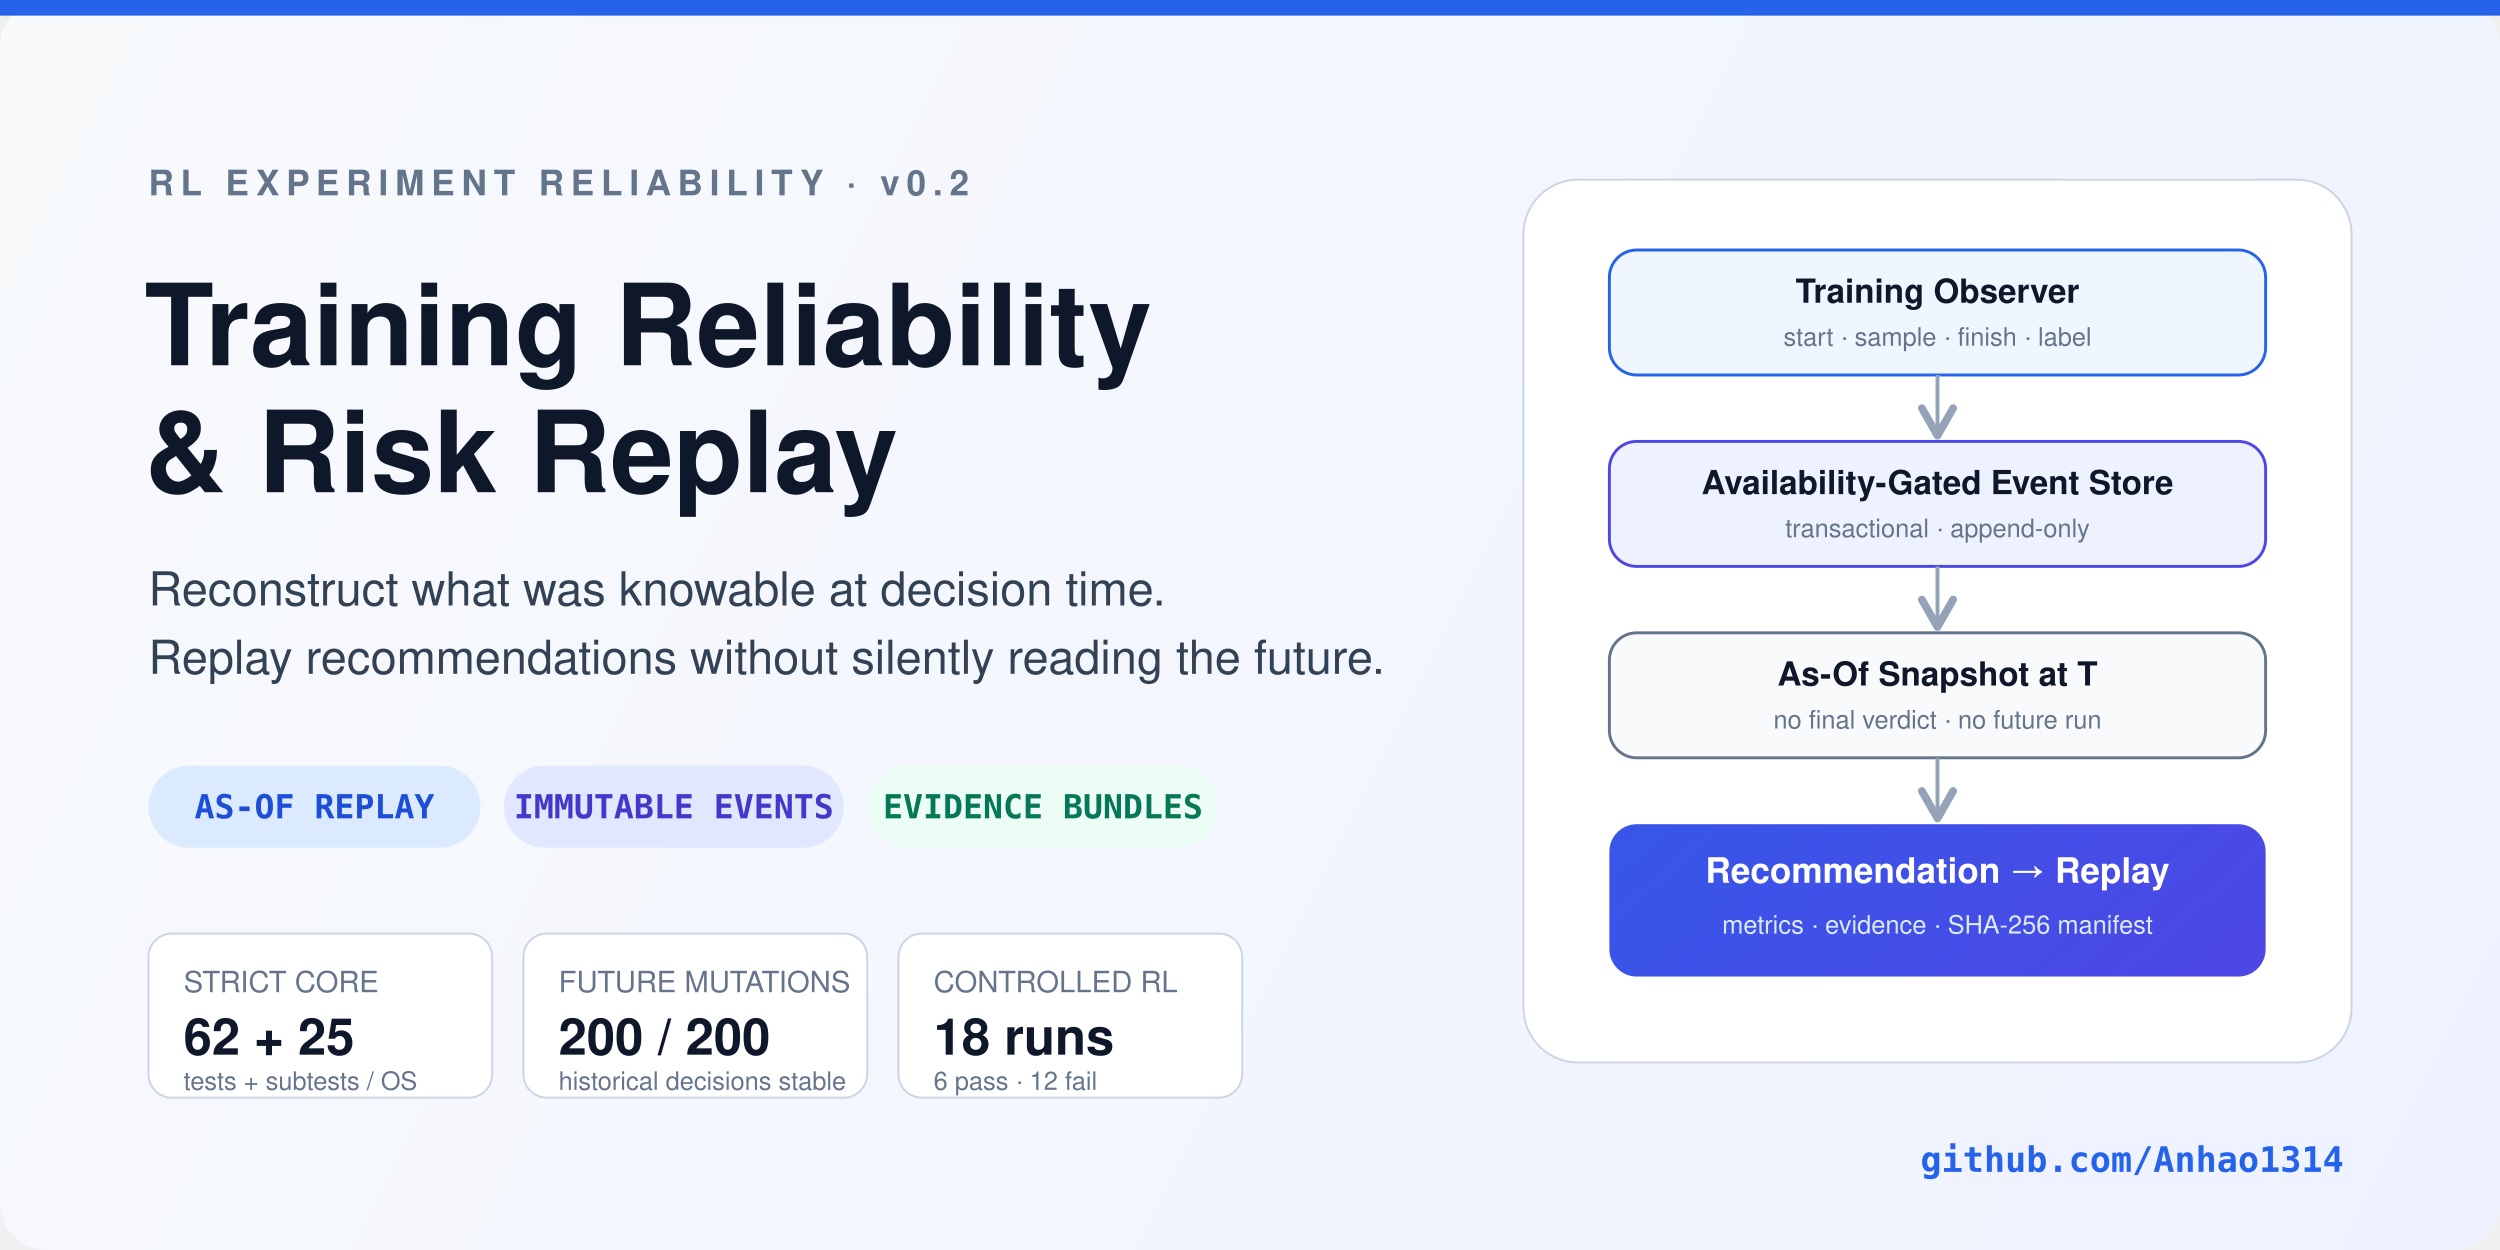
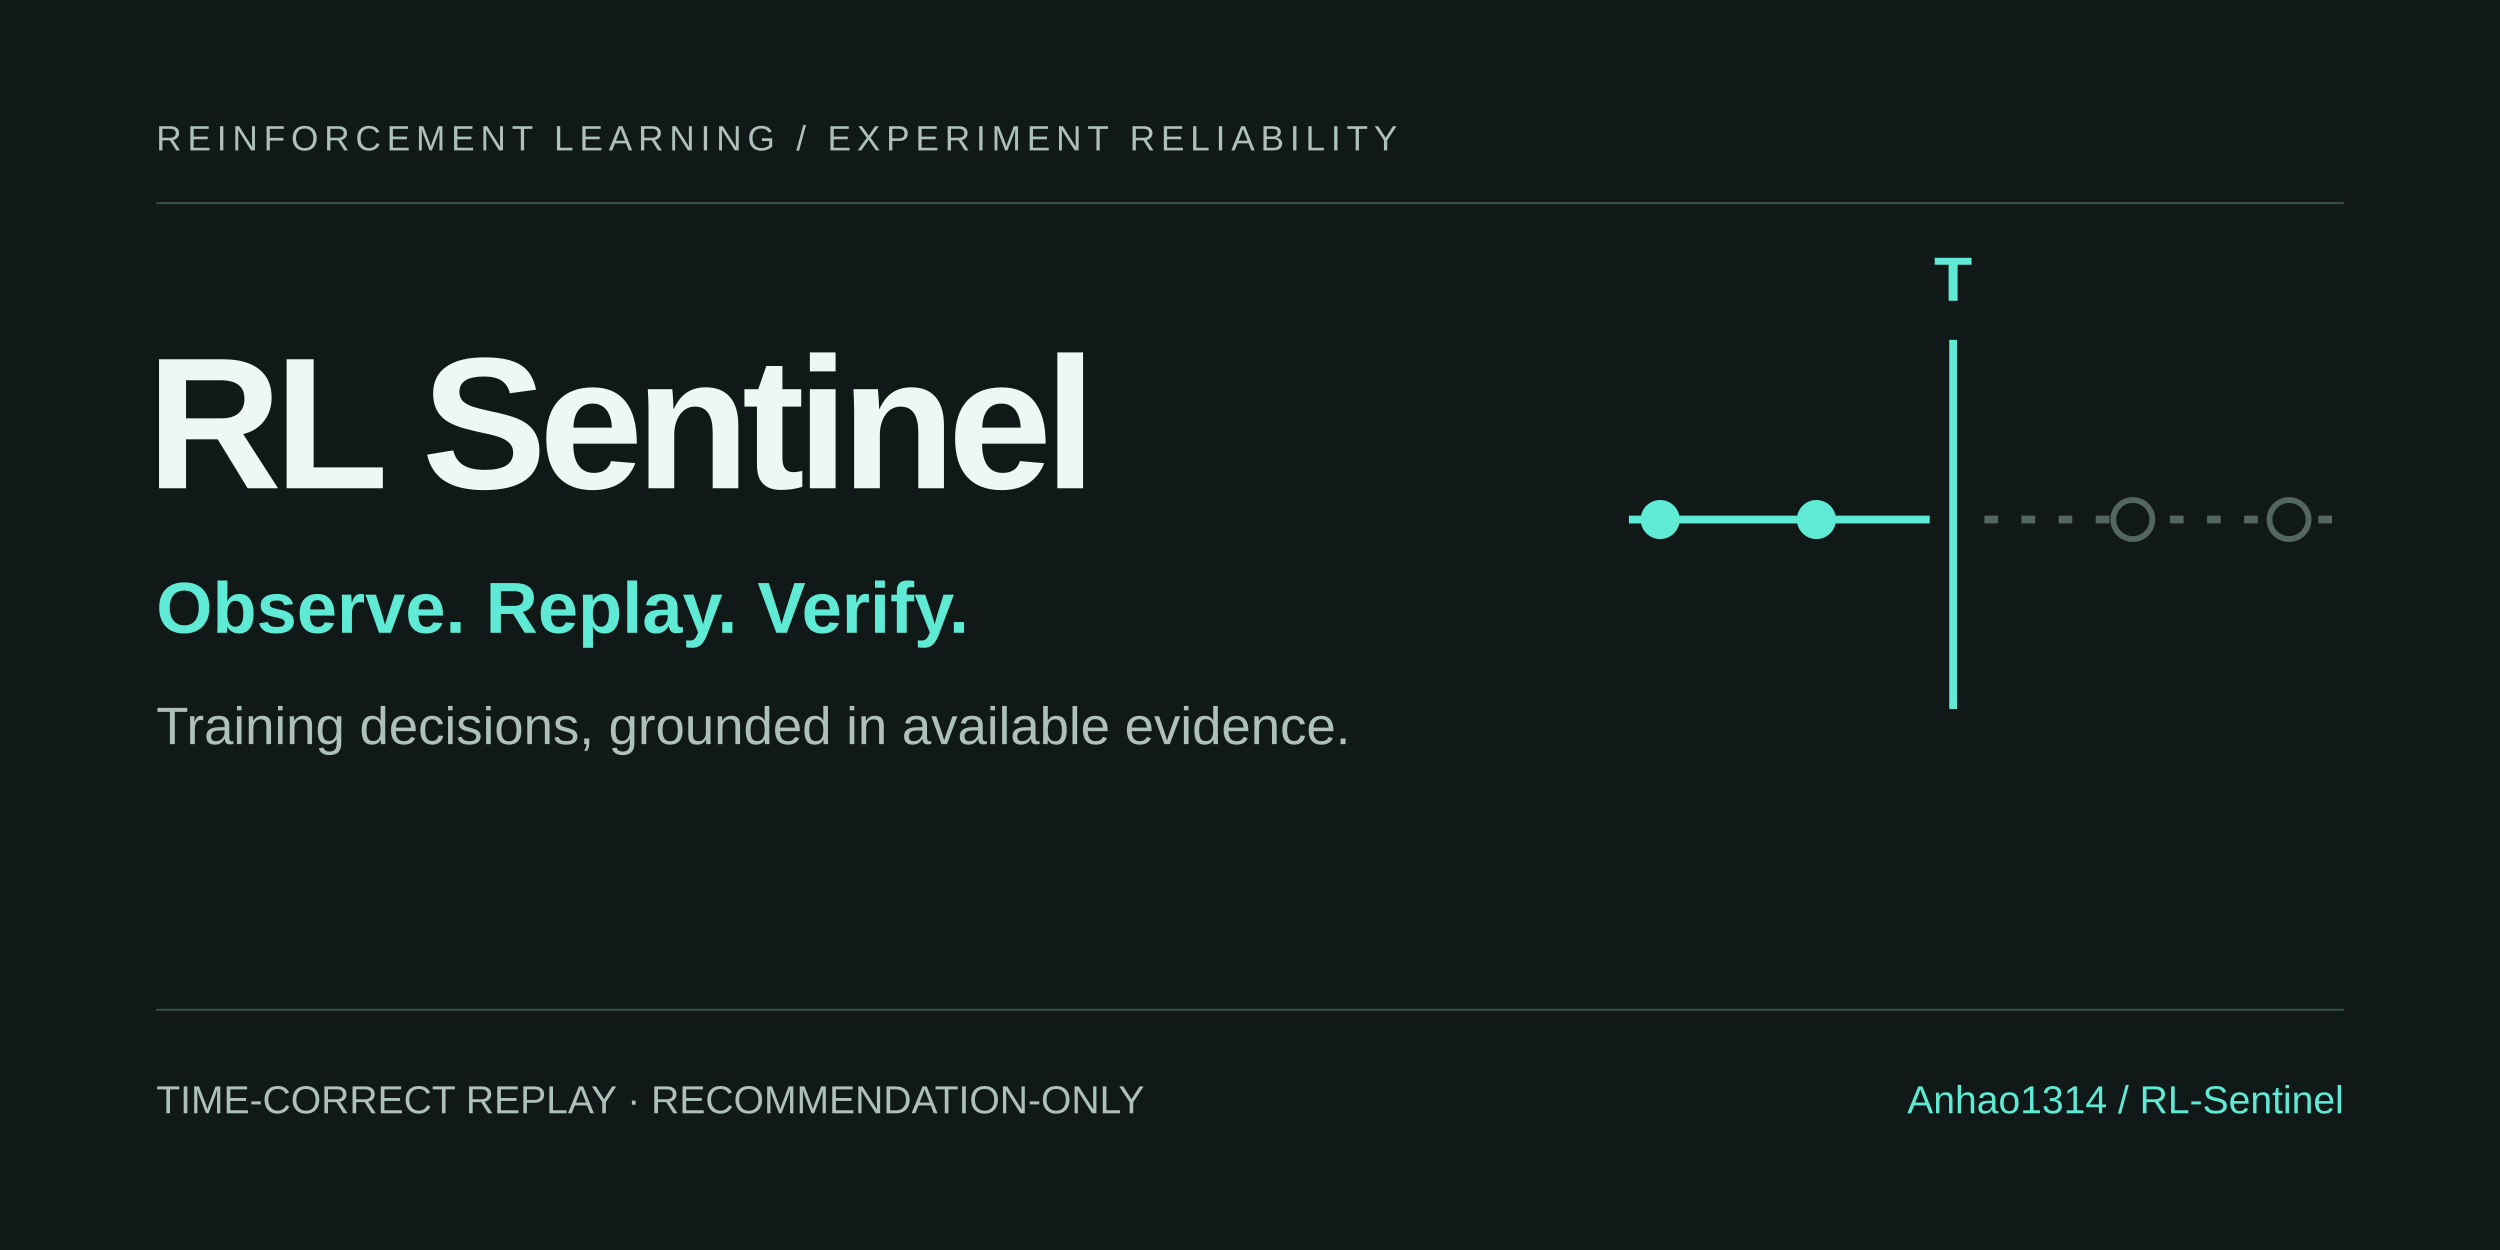
- <svg xmlns="http://www.w3.org/2000/svg" width="1280" height="640" viewBox="0 0 1280 640" fill="none" font-family="-apple-system, BlinkMacSystemFont, 'Segoe UI', Helvetica, Arial, sans-serif">
-   <defs>
-     <linearGradient id="bg" x1="0" y1="0" x2="1280" y2="640" gradientUnits="userSpaceOnUse">
-       <stop stop-color="#F8FAFC" />
-       <stop offset="1" stop-color="#EEF2FF" />
-     </linearGradient>
-     <linearGradient id="blue" x1="850" y1="120" x2="1180" y2="500" gradientUnits="userSpaceOnUse">
-       <stop stop-color="#2563EB" />
-       <stop offset="1" stop-color="#4F46E5" />
-     </linearGradient>
-     <marker id="arr" markerWidth="10" markerHeight="10" refX="7" refY="5" orient="auto">
-       <path d="M1 1L8 5L1 9" stroke="#94A3B8" stroke-width="2" fill="none" stroke-linecap="round" stroke-linejoin="round" />
-     </marker>
-   </defs>
-   <rect width="1280" height="640" rx="24" fill="url(#bg)" />
-   <rect x="0" width="1280" height="8" fill="#2563EB" />
-   <text x="76" y="100" font-size="18" letter-spacing="3.5" fill="#64748B" font-weight="700">RL EXPERIMENT RELIABILITY · v0.2</text>
-   <text x="74" y="187" font-size="58" font-weight="800" fill="#0F172A">Training Reliability</text>
-   <text x="74" y="252" font-size="58" font-weight="800" fill="#0F172A">&amp; Risk Replay</text>
-   <text x="76" y="310" font-size="24" fill="#334155">Reconstruct what was knowable at decision time.</text>
-   <text x="76" y="345" font-size="24" fill="#334155">Replay recommendations without silently reading the future.</text>
-   <g font-family="ui-monospace, SFMono-Regular, Menlo, monospace" font-size="17" font-weight="700">
-     <rect x="76" y="392" width="170" height="42" rx="21" fill="#DBEAFE" />
-     <text x="161" y="419" text-anchor="middle" fill="#1D4ED8">AS-OF REPLAY</text>
-     <rect x="258" y="392" width="174" height="42" rx="21" fill="#E0E7FF" />
-     <text x="345" y="419" text-anchor="middle" fill="#4338CA">IMMUTABLE EVENTS</text>
-     <rect x="444" y="392" width="180" height="42" rx="21" fill="#ECFDF5" />
-     <text x="534" y="419" text-anchor="middle" fill="#047857">EVIDENCE BUNDLES</text>
+ <svg xmlns="http://www.w3.org/2000/svg" width="1280" height="640" viewBox="0 0 1280 640" role="img" aria-labelledby="title desc">
+   <rect width="1280" height="640" fill="#101918" />
+   <g font-family="-apple-system,BlinkMacSystemFont,'Segoe UI',Arial,sans-serif">
+     <path d="M80 104h1120" stroke="#365449" />
+     <text x="80" y="77" fill="#ADC1BA" font-size="18" letter-spacing="3">REINFORCEMENT LEARNING / EXPERIMENT RELIABILITY</text>
+     <text x="75" y="250" fill="#EDF8F5" font-size="96" font-weight="700" letter-spacing="-4">RL Sentinel</text>
+     <text x="80" y="324" fill="#5EEAD4" font-size="37" font-weight="600">Observe. Replay. Verify.</text>
+     <text x="80" y="381" fill="#ADC1BA" font-size="27">Training decisions, grounded in available evidence.</text>
+     <path d="M834 266h154" stroke="#5EEAD4" stroke-width="4" />
+     <path d="M1016 266h184" stroke="#536661" stroke-width="4" stroke-dasharray="7 12" />
+     <circle cx="850" cy="266" r="10" fill="#5EEAD4" />
+     <circle cx="930" cy="266" r="10" fill="#5EEAD4" />
+     <circle cx="1092" cy="266" r="10" fill="#101918" stroke="#536661" stroke-width="3" />
+     <circle cx="1172" cy="266" r="10" fill="#101918" stroke="#536661" stroke-width="3" />
+     <path d="M1000 174v189" stroke="#5EEAD4" stroke-width="4" />
+     <text x="1000" y="154" fill="#5EEAD4" font-size="32" font-weight="700" text-anchor="middle">T</text>
+     <path d="M80 517h1120" stroke="#365449" />
+     <text x="80" y="570" fill="#ADC1BA" font-size="20">TIME-CORRECT REPLAY · RECOMMENDATION-ONLY</text>
+     <text x="1200" y="570" fill="#5EEAD4" text-anchor="end" font-size="20">Anhao1314 / RL-Sentinel</text>
  </g>
-   <g>
-     <rect x="76" y="478" width="176" height="84" rx="12" fill="#FFFFFF" stroke="#CBD5E1" />
-     <text x="94" y="508" font-size="15" fill="#64748B">STRICT CORE</text>
-     <text x="94" y="540" font-size="26" font-weight="800" fill="#0F172A">62 + 25</text>
-     <text x="94" y="558" font-size="13" fill="#64748B">tests + subtests / OS</text>
-     <rect x="268" y="478" width="176" height="84" rx="12" fill="#FFFFFF" stroke="#CBD5E1" />
-     <text x="286" y="508" font-size="15" fill="#64748B">FUTURE MUTATIONS</text>
-     <text x="286" y="540" font-size="26" font-weight="800" fill="#0F172A">200 / 200</text>
-     <text x="286" y="558" font-size="13" fill="#64748B">historical decisions stable</text>
-     <rect x="460" y="478" width="176" height="84" rx="12" fill="#FFFFFF" stroke="#CBD5E1" />
-     <text x="478" y="508" font-size="15" fill="#64748B">CONTROLLED RL</text>
-     <text x="478" y="540" font-size="26" font-weight="800" fill="#0F172A">18 runs</text>
-     <text x="478" y="558" font-size="13" fill="#64748B">6 pass · 12 fail</text>
-   </g>
-   <g>
-     <rect x="780" y="92" width="424" height="452" rx="28" fill="#FFFFFF" stroke="#CBD5E1" />
-     <rect x="824" y="128" width="336" height="64" rx="14" fill="#EFF6FF" stroke="#2563EB" stroke-width="1.5" />
-     <text x="992" y="155" text-anchor="middle" font-size="17" font-weight="700" fill="#0F172A">Training Observer</text>
-     <text x="992" y="177" text-anchor="middle" font-size="13" fill="#64748B">start · sample · finish · label</text>
-     <path d="M992 192V221" stroke="#94A3B8" stroke-width="2" marker-end="url(#arr)" />
-     <rect x="824" y="226" width="336" height="64" rx="14" fill="#EEF2FF" stroke="#4F46E5" stroke-width="1.5" />
-     <text x="992" y="253" text-anchor="middle" font-size="17" font-weight="700" fill="#0F172A">Availability-Gated Event Store</text>
-     <text x="992" y="275" text-anchor="middle" font-size="13" fill="#64748B">transactional · append-only</text>
-     <path d="M992 290V319" stroke="#94A3B8" stroke-width="2" marker-end="url(#arr)" />
-     <rect x="824" y="324" width="336" height="64" rx="14" fill="#F8FAFC" stroke="#64748B" stroke-width="1.5" />
-     <text x="992" y="351" text-anchor="middle" font-size="17" font-weight="700" fill="#0F172A">As-Of Snapshot at T</text>
-     <text x="992" y="373" text-anchor="middle" font-size="13" fill="#64748B">no final verdict · no future run</text>
-     <path d="M992 388V417" stroke="#94A3B8" stroke-width="2" marker-end="url(#arr)" />
-     <rect x="824" y="422" width="336" height="78" rx="14" fill="url(#blue)" />
-     <text x="992" y="452" text-anchor="middle" font-size="18" font-weight="800" fill="#FFFFFF">Recommendation → Replay</text>
-     <text x="992" y="478" text-anchor="middle" font-size="13" fill="#DBEAFE">metrics · evidence · SHA-256 manifest</text>
-   </g>
-   <text x="1200" y="600" text-anchor="end" font-family="ui-monospace, SFMono-Regular, Menlo, monospace" font-size="18" font-weight="700" fill="#2563EB">github.com/Anhao1314</text>
</svg>
